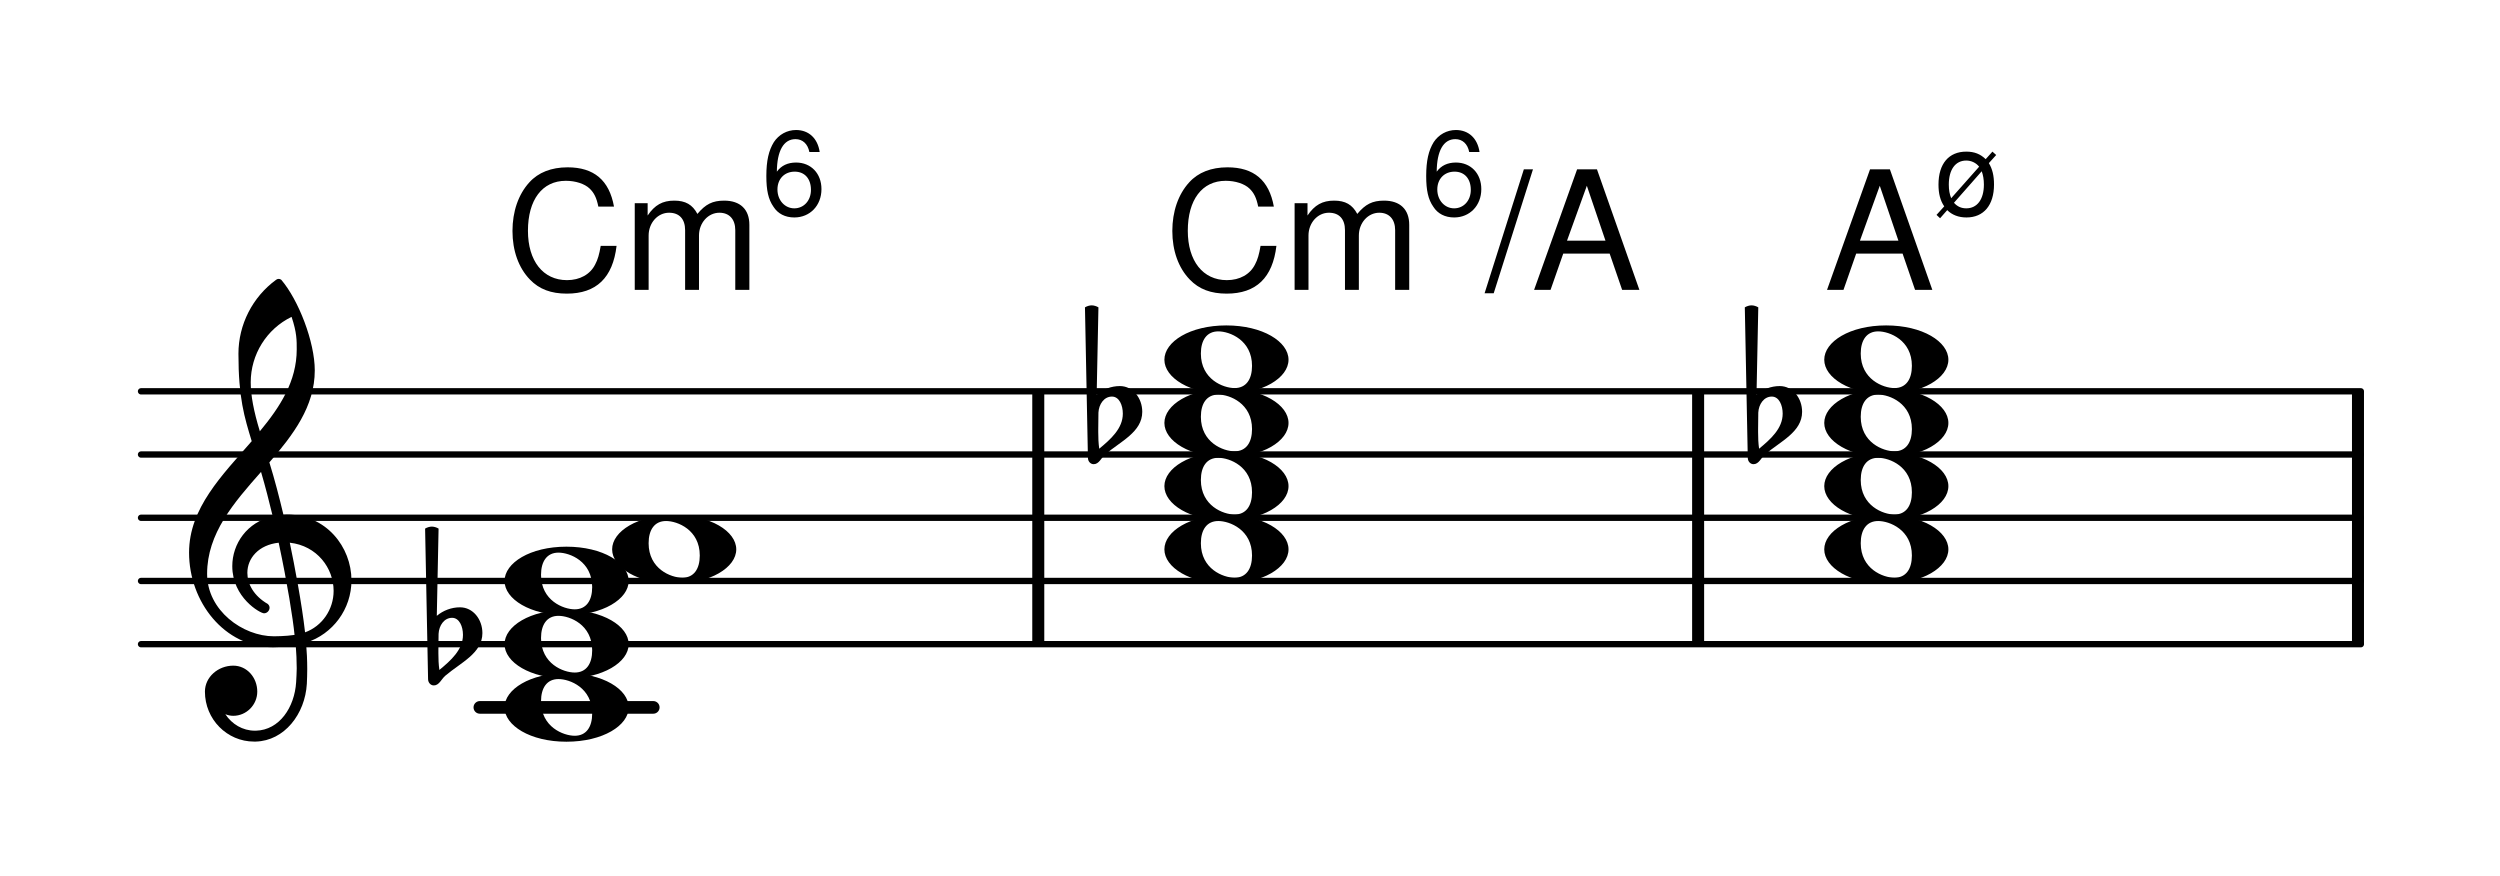
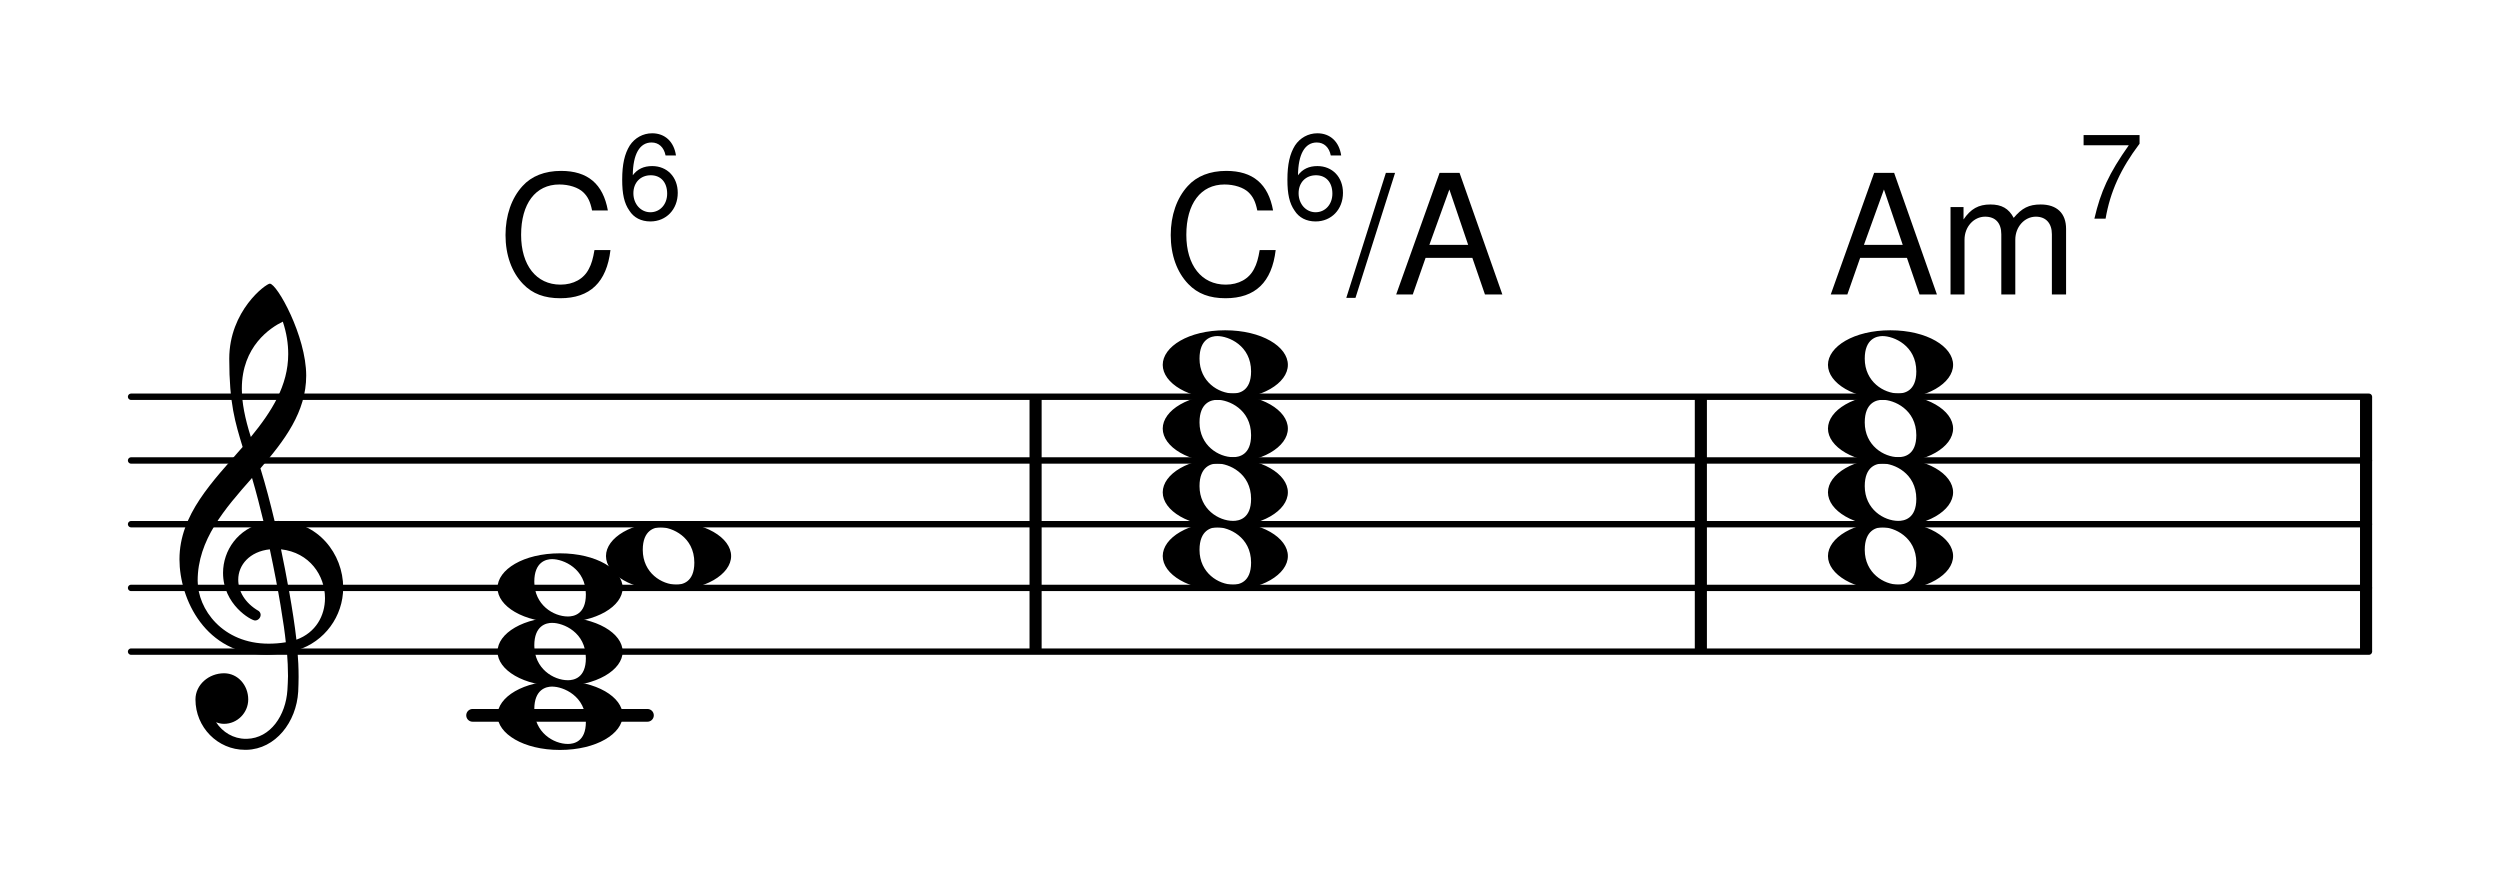
- <svg xmlns="http://www.w3.org/2000/svg" xmlns:xlink="http://www.w3.org/1999/xlink" width="197pt" height="69pt" viewBox="0 0 197 69">
+ <svg xmlns="http://www.w3.org/2000/svg" xmlns:xlink="http://www.w3.org/1999/xlink" width="195.41pt" height="69pt" viewBox="0 0 195.41 69">
  <defs>
    <g>
      <g id="glyph-0-0">
        <path d="M 8.625 -6.562 C 8.25 -8.641 7.047 -9.656 4.969 -9.656 C 3.688 -9.656 2.656 -9.25 1.953 -8.469 C 1.094 -7.531 0.625 -6.172 0.625 -4.641 C 0.625 -3.078 1.109 -1.734 2 -0.812 C 2.734 -0.047 3.672 0.297 4.906 0.297 C 7.234 0.297 8.531 -0.953 8.828 -3.469 L 7.578 -3.469 C 7.469 -2.812 7.344 -2.375 7.141 -2 C 6.75 -1.219 5.938 -0.766 4.922 -0.766 C 3.031 -0.766 1.844 -2.281 1.844 -4.656 C 1.844 -7.094 2.969 -8.594 4.828 -8.594 C 5.594 -8.594 6.312 -8.359 6.703 -7.984 C 7.047 -7.656 7.25 -7.266 7.391 -6.562 Z M 8.625 -6.562 " />
      </g>
      <g id="glyph-0-1">
-         <path d="M 0.906 -6.828 L 0.906 0 L 2 0 L 2 -4.281 C 2 -5.281 2.719 -6.078 3.609 -6.078 C 4.422 -6.078 4.875 -5.578 4.875 -4.703 L 4.875 0 L 5.969 0 L 5.969 -4.281 C 5.969 -5.281 6.688 -6.078 7.578 -6.078 C 8.359 -6.078 8.828 -5.562 8.828 -4.703 L 8.828 0 L 9.938 0 L 9.938 -5.125 C 9.938 -6.344 9.219 -7.031 7.953 -7.031 C 7.031 -7.031 6.484 -6.75 5.844 -5.984 C 5.453 -6.719 4.906 -7.031 4.016 -7.031 C 3.094 -7.031 2.484 -6.688 1.922 -5.859 L 1.922 -6.828 Z M 0.906 -6.828 " />
+         <path d="M 2.984 -9.5 L -0.109 0.266 L 0.609 0.266 L 3.703 -9.5 Z M 2.984 -9.5 " />
      </g>
      <g id="glyph-0-2">
-         <path d="M 2.984 -9.5 L -0.109 0.266 L 0.609 0.266 L 3.703 -9.5 Z M 2.984 -9.5 " />
+         <path d="M 6.172 -2.859 L 7.156 0 L 8.516 0 L 5.172 -9.5 L 3.609 -9.5 L 0.219 0 L 1.516 0 L 2.516 -2.859 Z M 5.844 -3.875 L 2.812 -3.875 L 4.375 -8.203 Z M 5.844 -3.875 " />
      </g>
      <g id="glyph-0-3">
-         <path d="M 6.172 -2.859 L 7.156 0 L 8.516 0 L 5.172 -9.5 L 3.609 -9.5 L 0.219 0 L 1.516 0 L 2.516 -2.859 Z M 5.844 -3.875 L 2.812 -3.875 L 4.375 -8.203 Z M 5.844 -3.875 " />
+         <path d="M 0.906 -6.828 L 0.906 0 L 2 0 L 2 -4.281 C 2 -5.281 2.719 -6.078 3.609 -6.078 C 4.422 -6.078 4.875 -5.578 4.875 -4.703 L 4.875 0 L 5.969 0 L 5.969 -4.281 C 5.969 -5.281 6.688 -6.078 7.578 -6.078 C 8.359 -6.078 8.828 -5.562 8.828 -4.703 L 8.828 0 L 9.938 0 L 9.938 -5.125 C 9.938 -6.344 9.219 -7.031 7.953 -7.031 C 7.031 -7.031 6.484 -6.75 5.844 -5.984 C 5.453 -6.719 4.906 -7.031 4.016 -7.031 C 3.094 -7.031 2.484 -6.688 1.922 -5.859 L 1.922 -6.828 Z M 0.906 -6.828 " />
      </g>
      <g id="glyph-1-0">
        <path d="M 4.594 -4.938 C 4.438 -6.016 3.734 -6.672 2.734 -6.672 C 2.016 -6.672 1.375 -6.312 0.984 -5.719 C 0.578 -5.062 0.391 -4.25 0.391 -3.047 C 0.391 -1.922 0.547 -1.203 0.953 -0.625 C 1.297 -0.078 1.875 0.219 2.594 0.219 C 3.828 0.219 4.734 -0.719 4.734 -2.016 C 4.734 -3.25 3.906 -4.109 2.734 -4.109 C 2.078 -4.109 1.578 -3.875 1.219 -3.391 C 1.234 -5.031 1.75 -5.953 2.688 -5.953 C 3.25 -5.953 3.656 -5.578 3.781 -4.938 Z M 2.625 -3.391 C 3.406 -3.391 3.906 -2.844 3.906 -1.953 C 3.906 -1.109 3.344 -0.5 2.594 -0.5 C 1.844 -0.5 1.266 -1.141 1.266 -1.984 C 1.266 -2.828 1.828 -3.391 2.625 -3.391 Z M 2.625 -3.391 " />
      </g>
      <g id="glyph-1-1">
-         <path d="M 4.875 -4.703 L 4.578 -4.969 L 4.047 -4.375 C 3.625 -4.781 3.156 -4.969 2.516 -4.969 C 1.141 -4.969 0.328 -4.016 0.328 -2.375 C 0.328 -1.656 0.469 -1.109 0.781 -0.656 L 0.172 0.016 L 0.453 0.281 L 1.016 -0.359 C 1.391 0.016 1.906 0.219 2.531 0.219 C 3.891 0.219 4.703 -0.75 4.703 -2.375 C 4.703 -3.078 4.578 -3.594 4.297 -4.062 Z M 3.734 -3.422 C 3.844 -3.125 3.906 -2.781 3.906 -2.375 C 3.906 -1.203 3.375 -0.5 2.516 -0.5 C 2.125 -0.5 1.812 -0.641 1.547 -0.938 Z M 1.328 -1.297 C 1.203 -1.609 1.141 -1.938 1.141 -2.375 C 1.141 -3.547 1.656 -4.266 2.516 -4.266 C 2.922 -4.266 3.297 -4.078 3.531 -3.781 Z M 1.328 -1.297 " />
+         <path d="M 4.797 -6.531 L 0.422 -6.531 L 0.422 -5.734 L 3.953 -5.734 C 2.391 -3.516 1.766 -2.141 1.266 0 L 2.141 0 C 2.5 -2.094 3.312 -3.891 4.797 -5.859 Z M 4.797 -6.531 " />
      </g>
      <g id="glyph-2-0">
-         <path d="M 4.25 -2.234 C 5.141 -2.234 6.906 -1.547 6.906 0.484 C 6.906 1.547 6.438 2.234 5.531 2.234 C 4.641 2.234 2.875 1.547 2.875 -0.484 C 2.875 -1.547 3.344 -2.234 4.25 -2.234 Z M 4.875 -2.703 C 2.016 -2.703 0 -1.422 0 0 C 0 1.422 2.016 2.703 4.875 2.703 C 7.75 2.703 9.781 1.422 9.781 0 C 9.781 -1.422 7.75 -2.703 4.875 -2.703 Z M 4.875 -2.703 " />
+         <path d="M 6.906 0.516 C 6.906 2.078 5.938 2.234 5.5 2.234 C 4.375 2.234 2.875 1.328 2.875 -0.484 C 2.875 -2.047 3.812 -2.25 4.266 -2.25 C 5.141 -2.25 6.906 -1.516 6.906 0.516 Z M 4.875 -2.703 C 2.016 -2.703 0 -1.422 0 0 C 0 1.422 2.016 2.703 4.875 2.703 C 7.75 2.703 9.781 1.422 9.781 0 C 9.781 -1.422 7.75 -2.703 4.875 -2.703 Z M 4.875 -2.703 " />
      </g>
      <g id="glyph-2-1">
-         <path d="M 5.297 12.656 L 5.312 11.797 L 5.234 11.797 C 4.266 11.797 3.422 11.281 2.906 10.5 C 3.109 10.578 3.312 10.625 3.531 10.625 C 4.562 10.625 5.422 9.766 5.422 8.719 C 5.422 7.609 4.609 6.672 3.531 6.672 C 2.344 6.672 1.297 7.562 1.297 8.719 C 1.297 10.891 3.031 12.656 5.172 12.656 Z M 9.188 4.047 C 8.938 1.812 8.359 -1.234 7.984 -3.016 C 10.125 -2.781 11.438 -1.016 11.438 0.781 C 11.438 2.25 10.531 3.562 9.188 4.047 Z M 1.469 -0.562 C 1.469 -3.75 3.578 -6.172 5.719 -8.594 C 6.062 -7.438 6.359 -6.25 6.641 -5.094 C 4.609 -4.641 3.453 -2.922 3.453 -1.172 C 3.453 1.312 5.656 2.547 5.953 2.547 C 6.203 2.547 6.391 2.328 6.391 2.109 C 6.391 2.016 6.359 1.906 6.25 1.812 C 5.141 1.172 4.641 0.234 4.641 -0.641 C 4.641 -1.797 5.531 -2.844 7.109 -3.016 C 7.797 0.203 8.234 2.969 8.359 4.25 C 7.672 4.359 6.75 4.359 6.734 4.359 C 4.281 4.359 1.469 2.328 1.469 -0.562 Z M 4.984 -11.016 C 2.656 -8.328 0.047 -5.75 0.047 -2.234 C 0.047 1.641 2.828 5.219 6.672 5.219 C 7.562 5.219 8.344 5.078 8.453 5.062 C 8.5 5.672 8.531 6.281 8.531 6.891 C 8.531 7.25 8.5 7.625 8.484 7.984 C 8.359 9.953 7.172 11.75 5.312 11.797 L 5.297 12.656 C 7.562 12.594 9.188 10.484 9.328 8.109 C 9.344 7.734 9.359 7.328 9.359 6.953 C 9.359 6.25 9.328 5.562 9.266 4.859 C 11.375 4.188 12.844 2.219 12.844 -0.047 C 12.844 -2.688 10.844 -5.234 7.75 -5.234 C 7.625 -5.234 7.531 -5.219 7.484 -5.219 C 7.156 -6.594 6.797 -7.984 6.375 -9.344 C 8.25 -11.516 9.953 -13.75 9.953 -16.594 C 9.953 -18.844 8.672 -22.141 7.312 -23.734 C 7.188 -23.828 7.031 -23.828 6.906 -23.734 C 5.047 -22.375 3.938 -20.203 3.938 -17.906 C 3.938 -14.406 4.406 -12.922 4.984 -11.016 Z M 8.531 -18.25 C 8.531 -15.734 7.219 -13.719 5.625 -11.797 C 5.141 -13.375 4.906 -14.625 4.906 -15.656 C 4.906 -17.844 6.156 -19.859 8.125 -20.812 C 8.547 -19.562 8.531 -18.922 8.531 -18.25 Z M 8.531 -18.25 " />
-       </g>
-       <g id="glyph-2-2">
-         <path d="M 0.531 -0.812 C 0.562 -1.469 0.969 -2.078 1.594 -2.078 C 2.172 -2.078 2.453 -1.391 2.453 -0.734 C 2.453 0.438 1.5 1.281 0.594 2.031 C 0.531 1.594 0.516 1.156 0.516 0.719 L 0.516 0.5 Z M -0.297 2.75 C -0.297 3.031 -0.094 3.25 0.156 3.25 C 0.578 3.25 0.75 2.75 1.062 2.484 C 2.266 1.453 3.984 0.719 3.984 -0.875 C 3.984 -1.953 3.25 -2.906 2.219 -2.906 C 1.547 -2.906 0.891 -2.656 0.391 -2.234 L 0.531 -9.109 C 0.375 -9.203 0.172 -9.266 0 -9.266 C -0.172 -9.266 -0.375 -9.203 -0.531 -9.109 Z M -0.297 2.75 " />
+         <path d="M 5.297 12.656 L 5.312 11.797 L 5.234 11.797 C 4.266 11.797 3.422 11.281 2.906 10.5 C 3.109 10.578 3.312 10.625 3.531 10.625 C 4.562 10.625 5.422 9.766 5.422 8.719 C 5.422 7.609 4.609 6.672 3.531 6.672 C 2.344 6.672 1.297 7.562 1.297 8.719 C 1.297 10.891 3.031 12.656 5.172 12.656 Z M 7.984 -3.016 C 10.219 -2.766 11.422 -0.969 11.422 0.797 C 11.422 2.172 10.703 3.5 9.188 4.047 C 8.938 1.812 8.359 -1.234 7.984 -3.016 Z M 1.469 -0.562 C 1.469 -3.75 3.578 -6.172 5.719 -8.594 C 6.062 -7.438 6.359 -6.25 6.641 -5.094 C 4.609 -4.641 3.453 -2.922 3.453 -1.172 C 3.453 1.312 5.656 2.547 5.953 2.547 C 6.203 2.547 6.391 2.328 6.391 2.109 C 6.391 2.016 6.359 1.906 6.25 1.812 C 5.141 1.172 4.641 0.234 4.641 -0.641 C 4.641 -1.797 5.531 -2.844 7.109 -3.016 C 7.797 0.203 8.234 2.969 8.359 4.25 C 7.891 4.328 7.438 4.359 7.016 4.359 C 3.422 4.359 1.469 1.672 1.469 -0.562 Z M 7.109 -23.781 C 6.812 -23.781 3.938 -21.672 3.938 -17.906 C 3.938 -14.406 4.406 -12.922 4.984 -11.016 C 2.656 -8.328 0.047 -5.75 0.047 -2.234 C 0.047 0.891 2.094 5.219 6.859 5.219 C 7.344 5.219 7.891 5.156 8.453 5.062 C 8.5 5.672 8.531 6.281 8.531 6.891 C 8.531 7.25 8.5 7.625 8.484 7.984 C 8.359 9.953 7.172 11.75 5.312 11.797 L 5.297 12.656 C 7.562 12.594 9.188 10.484 9.328 8.109 C 9.344 7.734 9.359 7.328 9.359 6.953 C 9.359 6.25 9.328 5.562 9.266 4.859 C 11.375 4.203 12.844 2.234 12.844 -0.016 C 12.844 -2.672 10.859 -5.234 7.766 -5.234 C 7.688 -5.234 7.594 -5.219 7.484 -5.219 C 7.156 -6.594 6.797 -7.984 6.375 -9.344 C 8.25 -11.516 9.953 -13.75 9.953 -16.594 C 9.953 -19.688 7.672 -23.781 7.109 -23.781 Z M 4.922 -15.578 C 4.922 -18.891 7.156 -20.344 8.125 -20.812 C 8.422 -19.922 8.547 -19.078 8.547 -18.281 C 8.547 -15.812 7.25 -13.781 5.625 -11.797 C 5.156 -13.281 4.922 -14.484 4.922 -15.578 Z M 4.922 -15.578 " />
      </g>
    </g>
  </defs>
-   <path fill="none" stroke-width="9.465" stroke-linecap="butt" stroke-linejoin="miter" stroke="rgb(0%, 0%, 0%)" stroke-opacity="1" stroke-miterlimit="10" d="M 1418.164 7822.383 L 1418.164 8021.641 " transform="matrix(0.1, 0, 0, -0.1, -60, 833)" />
-   <path fill="none" stroke-width="9.963" stroke-linecap="round" stroke-linejoin="miter" stroke="rgb(0%, 0%, 0%)" stroke-opacity="1" stroke-miterlimit="10" d="M 978.125 7772.578 L 1114.766 7772.578 " transform="matrix(0.1, 0, 0, -0.1, -60, 833)" />
-   <path fill="none" stroke-width="4.981" stroke-linecap="round" stroke-linejoin="miter" stroke="rgb(0%, 0%, 0%)" stroke-opacity="1" stroke-miterlimit="10" d="M 711.133 7822.383 L 2460.352 7822.383 " transform="matrix(0.1, 0, 0, -0.1, -60, 833)" />
-   <path fill="none" stroke-width="4.981" stroke-linecap="round" stroke-linejoin="miter" stroke="rgb(0%, 0%, 0%)" stroke-opacity="1" stroke-miterlimit="10" d="M 711.133 7872.188 L 2460.352 7872.188 " transform="matrix(0.1, 0, 0, -0.1, -60, 833)" />
-   <path fill="none" stroke-width="4.981" stroke-linecap="round" stroke-linejoin="miter" stroke="rgb(0%, 0%, 0%)" stroke-opacity="1" stroke-miterlimit="10" d="M 711.133 7921.992 L 2460.352 7921.992 " transform="matrix(0.1, 0, 0, -0.1, -60, 833)" />
-   <path fill="none" stroke-width="4.981" stroke-linecap="round" stroke-linejoin="miter" stroke="rgb(0%, 0%, 0%)" stroke-opacity="1" stroke-miterlimit="10" d="M 711.133 7971.836 L 2460.352 7971.836 " transform="matrix(0.1, 0, 0, -0.1, -60, 833)" />
-   <path fill="none" stroke-width="4.981" stroke-linecap="round" stroke-linejoin="miter" stroke="rgb(0%, 0%, 0%)" stroke-opacity="1" stroke-miterlimit="10" d="M 711.133 8021.641 L 2460.352 8021.641 " transform="matrix(0.1, 0, 0, -0.1, -60, 833)" />
-   <path fill="none" stroke-width="9.465" stroke-linecap="butt" stroke-linejoin="miter" stroke="rgb(0%, 0%, 0%)" stroke-opacity="1" stroke-miterlimit="10" d="M 2458.086 7822.383 L 2458.086 8021.641 " transform="matrix(0.1, 0, 0, -0.1, -60, 833)" />
-   <path fill="none" stroke-width="9.465" stroke-linecap="butt" stroke-linejoin="miter" stroke="rgb(0%, 0%, 0%)" stroke-opacity="1" stroke-miterlimit="10" d="M 1938.125 7822.383 L 1938.125 8021.641 " transform="matrix(0.1, 0, 0, -0.1, -60, 833)" />
+   <path fill="none" stroke-width="9.465" stroke-linecap="butt" stroke-linejoin="miter" stroke="rgb(0%, 0%, 0%)" stroke-opacity="1" stroke-miterlimit="10" d="M 1559.883 7680.664 L 1559.883 7879.883 " transform="matrix(0.1, 0, 0, -0.1, -75.04297, 819)" />
+   <path fill="none" stroke-width="9.963" stroke-linecap="round" stroke-linejoin="miter" stroke="rgb(0%, 0%, 0%)" stroke-opacity="1" stroke-miterlimit="10" d="M 1119.844 7630.859 L 1256.484 7630.859 " transform="matrix(0.1, 0, 0, -0.1, -75.04297, 819)" />
+   <path fill="none" stroke-width="4.981" stroke-linecap="round" stroke-linejoin="miter" stroke="rgb(0%, 0%, 0%)" stroke-opacity="1" stroke-miterlimit="10" d="M 852.891 7680.664 L 2602.07 7680.664 " transform="matrix(0.1, 0, 0, -0.1, -75.04297, 819)" />
+   <path fill="none" stroke-width="4.981" stroke-linecap="round" stroke-linejoin="miter" stroke="rgb(0%, 0%, 0%)" stroke-opacity="1" stroke-miterlimit="10" d="M 852.891 7730.469 L 2602.07 7730.469 " transform="matrix(0.1, 0, 0, -0.1, -75.04297, 819)" />
+   <path fill="none" stroke-width="4.981" stroke-linecap="round" stroke-linejoin="miter" stroke="rgb(0%, 0%, 0%)" stroke-opacity="1" stroke-miterlimit="10" d="M 852.891 7780.273 L 2602.07 7780.273 " transform="matrix(0.1, 0, 0, -0.1, -75.04297, 819)" />
+   <path fill="none" stroke-width="4.981" stroke-linecap="round" stroke-linejoin="miter" stroke="rgb(0%, 0%, 0%)" stroke-opacity="1" stroke-miterlimit="10" d="M 852.891 7830.078 L 2602.07 7830.078 " transform="matrix(0.1, 0, 0, -0.1, -75.04297, 819)" />
+   <path fill="none" stroke-width="4.981" stroke-linecap="round" stroke-linejoin="miter" stroke="rgb(0%, 0%, 0%)" stroke-opacity="1" stroke-miterlimit="10" d="M 852.891 7879.883 L 2602.07 7879.883 " transform="matrix(0.1, 0, 0, -0.1, -75.04297, 819)" />
+   <path fill="none" stroke-width="9.465" stroke-linecap="butt" stroke-linejoin="miter" stroke="rgb(0%, 0%, 0%)" stroke-opacity="1" stroke-miterlimit="10" d="M 2599.844 7680.664 L 2599.844 7879.883 " transform="matrix(0.1, 0, 0, -0.1, -75.04297, 819)" />
+   <path fill="none" stroke-width="9.465" stroke-linecap="butt" stroke-linejoin="miter" stroke="rgb(0%, 0%, 0%)" stroke-opacity="1" stroke-miterlimit="10" d="M 2079.883 7680.664 L 2079.883 7879.883 " transform="matrix(0.1, 0, 0, -0.1, -75.04297, 819)" />
  <g fill="rgb(0%, 0%, 0%)" fill-opacity="1">
-     <use xlink:href="#glyph-0-0" x="39.758" y="22.841" />
+     <use xlink:href="#glyph-0-0" x="38.888" y="23.014" />
  </g>
  <g fill="rgb(0%, 0%, 0%)" fill-opacity="1">
-     <use xlink:href="#glyph-0-1" x="49.112" y="22.841" />
+     <use xlink:href="#glyph-1-0" x="48.242" y="17.09" />
  </g>
  <g fill="rgb(0%, 0%, 0%)" fill-opacity="1">
-     <use xlink:href="#glyph-1-0" x="59.997" y="16.917" />
+     <use xlink:href="#glyph-2-0" x="38.888" y="55.916" />
  </g>
  <g fill="rgb(0%, 0%, 0%)" fill-opacity="1">
-     <use xlink:href="#glyph-2-0" x="39.758" y="55.744" />
+     <use xlink:href="#glyph-2-0" x="38.888" y="50.935" />
  </g>
  <g fill="rgb(0%, 0%, 0%)" fill-opacity="1">
-     <use xlink:href="#glyph-2-0" x="39.758" y="50.762" />
+     <use xlink:href="#glyph-2-0" x="38.888" y="45.953" />
  </g>
  <g fill="rgb(0%, 0%, 0%)" fill-opacity="1">
-     <use xlink:href="#glyph-2-0" x="39.758" y="45.781" />
+     <use xlink:href="#glyph-2-0" x="47.366" y="43.463" />
  </g>
  <g fill="rgb(0%, 0%, 0%)" fill-opacity="1">
-     <use xlink:href="#glyph-2-0" x="48.236" y="43.29" />
+     <use xlink:href="#glyph-2-1" x="13.981" y="45.953" />
  </g>
  <g fill="rgb(0%, 0%, 0%)" fill-opacity="1">
-     <use xlink:href="#glyph-2-1" x="14.851" y="45.781" />
+     <use xlink:href="#glyph-0-0" x="90.884" y="23.014" />
  </g>
  <g fill="rgb(0%, 0%, 0%)" fill-opacity="1">
-     <use xlink:href="#glyph-2-2" x="34.029" y="50.762" />
+     <use xlink:href="#glyph-1-0" x="100.238" y="17.09" />
  </g>
  <g fill="rgb(0%, 0%, 0%)" fill-opacity="1">
-     <use xlink:href="#glyph-0-0" x="91.754" y="22.841" />
+     <use xlink:href="#glyph-0-1" x="105.341" y="23.014" />
  </g>
  <g fill="rgb(0%, 0%, 0%)" fill-opacity="1">
-     <use xlink:href="#glyph-0-1" x="101.109" y="22.841" />
+     <use xlink:href="#glyph-0-2" x="108.913" y="23.014" />
  </g>
  <g fill="rgb(0%, 0%, 0%)" fill-opacity="1">
-     <use xlink:href="#glyph-1-0" x="111.993" y="16.917" />
+     <use xlink:href="#glyph-2-0" x="90.884" y="43.463" />
  </g>
  <g fill="rgb(0%, 0%, 0%)" fill-opacity="1">
-     <use xlink:href="#glyph-0-2" x="117.096" y="22.841" />
+     <use xlink:href="#glyph-2-0" x="90.884" y="38.481" />
  </g>
  <g fill="rgb(0%, 0%, 0%)" fill-opacity="1">
-     <use xlink:href="#glyph-0-3" x="120.668" y="22.841" />
+     <use xlink:href="#glyph-2-0" x="90.884" y="33.5" />
  </g>
  <g fill="rgb(0%, 0%, 0%)" fill-opacity="1">
-     <use xlink:href="#glyph-2-0" x="91.754" y="43.29" />
+     <use xlink:href="#glyph-2-0" x="90.884" y="28.519" />
  </g>
  <g fill="rgb(0%, 0%, 0%)" fill-opacity="1">
-     <use xlink:href="#glyph-2-0" x="91.754" y="38.309" />
+     <use xlink:href="#glyph-0-2" x="142.881" y="23.014" />
  </g>
  <g fill="rgb(0%, 0%, 0%)" fill-opacity="1">
-     <use xlink:href="#glyph-2-0" x="91.754" y="33.328" />
+     <use xlink:href="#glyph-0-3" x="151.555" y="23.014" />
  </g>
  <g fill="rgb(0%, 0%, 0%)" fill-opacity="1">
-     <use xlink:href="#glyph-2-0" x="91.754" y="28.346" />
+     <use xlink:href="#glyph-1-1" x="162.44" y="17.09" />
  </g>
  <g fill="rgb(0%, 0%, 0%)" fill-opacity="1">
-     <use xlink:href="#glyph-2-2" x="86.026" y="33.328" />
+     <use xlink:href="#glyph-2-0" x="142.881" y="43.463" />
  </g>
  <g fill="rgb(0%, 0%, 0%)" fill-opacity="1">
-     <use xlink:href="#glyph-0-3" x="143.751" y="22.841" />
+     <use xlink:href="#glyph-2-0" x="142.881" y="38.481" />
  </g>
  <g fill="rgb(0%, 0%, 0%)" fill-opacity="1">
-     <use xlink:href="#glyph-1-1" x="152.425" y="16.917" />
+     <use xlink:href="#glyph-2-0" x="142.881" y="33.5" />
  </g>
  <g fill="rgb(0%, 0%, 0%)" fill-opacity="1">
-     <use xlink:href="#glyph-2-0" x="143.751" y="43.29" />
-   </g>
-   <g fill="rgb(0%, 0%, 0%)" fill-opacity="1">
-     <use xlink:href="#glyph-2-0" x="143.751" y="38.309" />
-   </g>
-   <g fill="rgb(0%, 0%, 0%)" fill-opacity="1">
-     <use xlink:href="#glyph-2-0" x="143.751" y="33.328" />
-   </g>
-   <g fill="rgb(0%, 0%, 0%)" fill-opacity="1">
-     <use xlink:href="#glyph-2-0" x="143.751" y="28.346" />
-   </g>
-   <g fill="rgb(0%, 0%, 0%)" fill-opacity="1">
-     <use xlink:href="#glyph-2-2" x="138.022" y="33.328" />
+     <use xlink:href="#glyph-2-0" x="142.881" y="28.519" />
  </g>
</svg>
